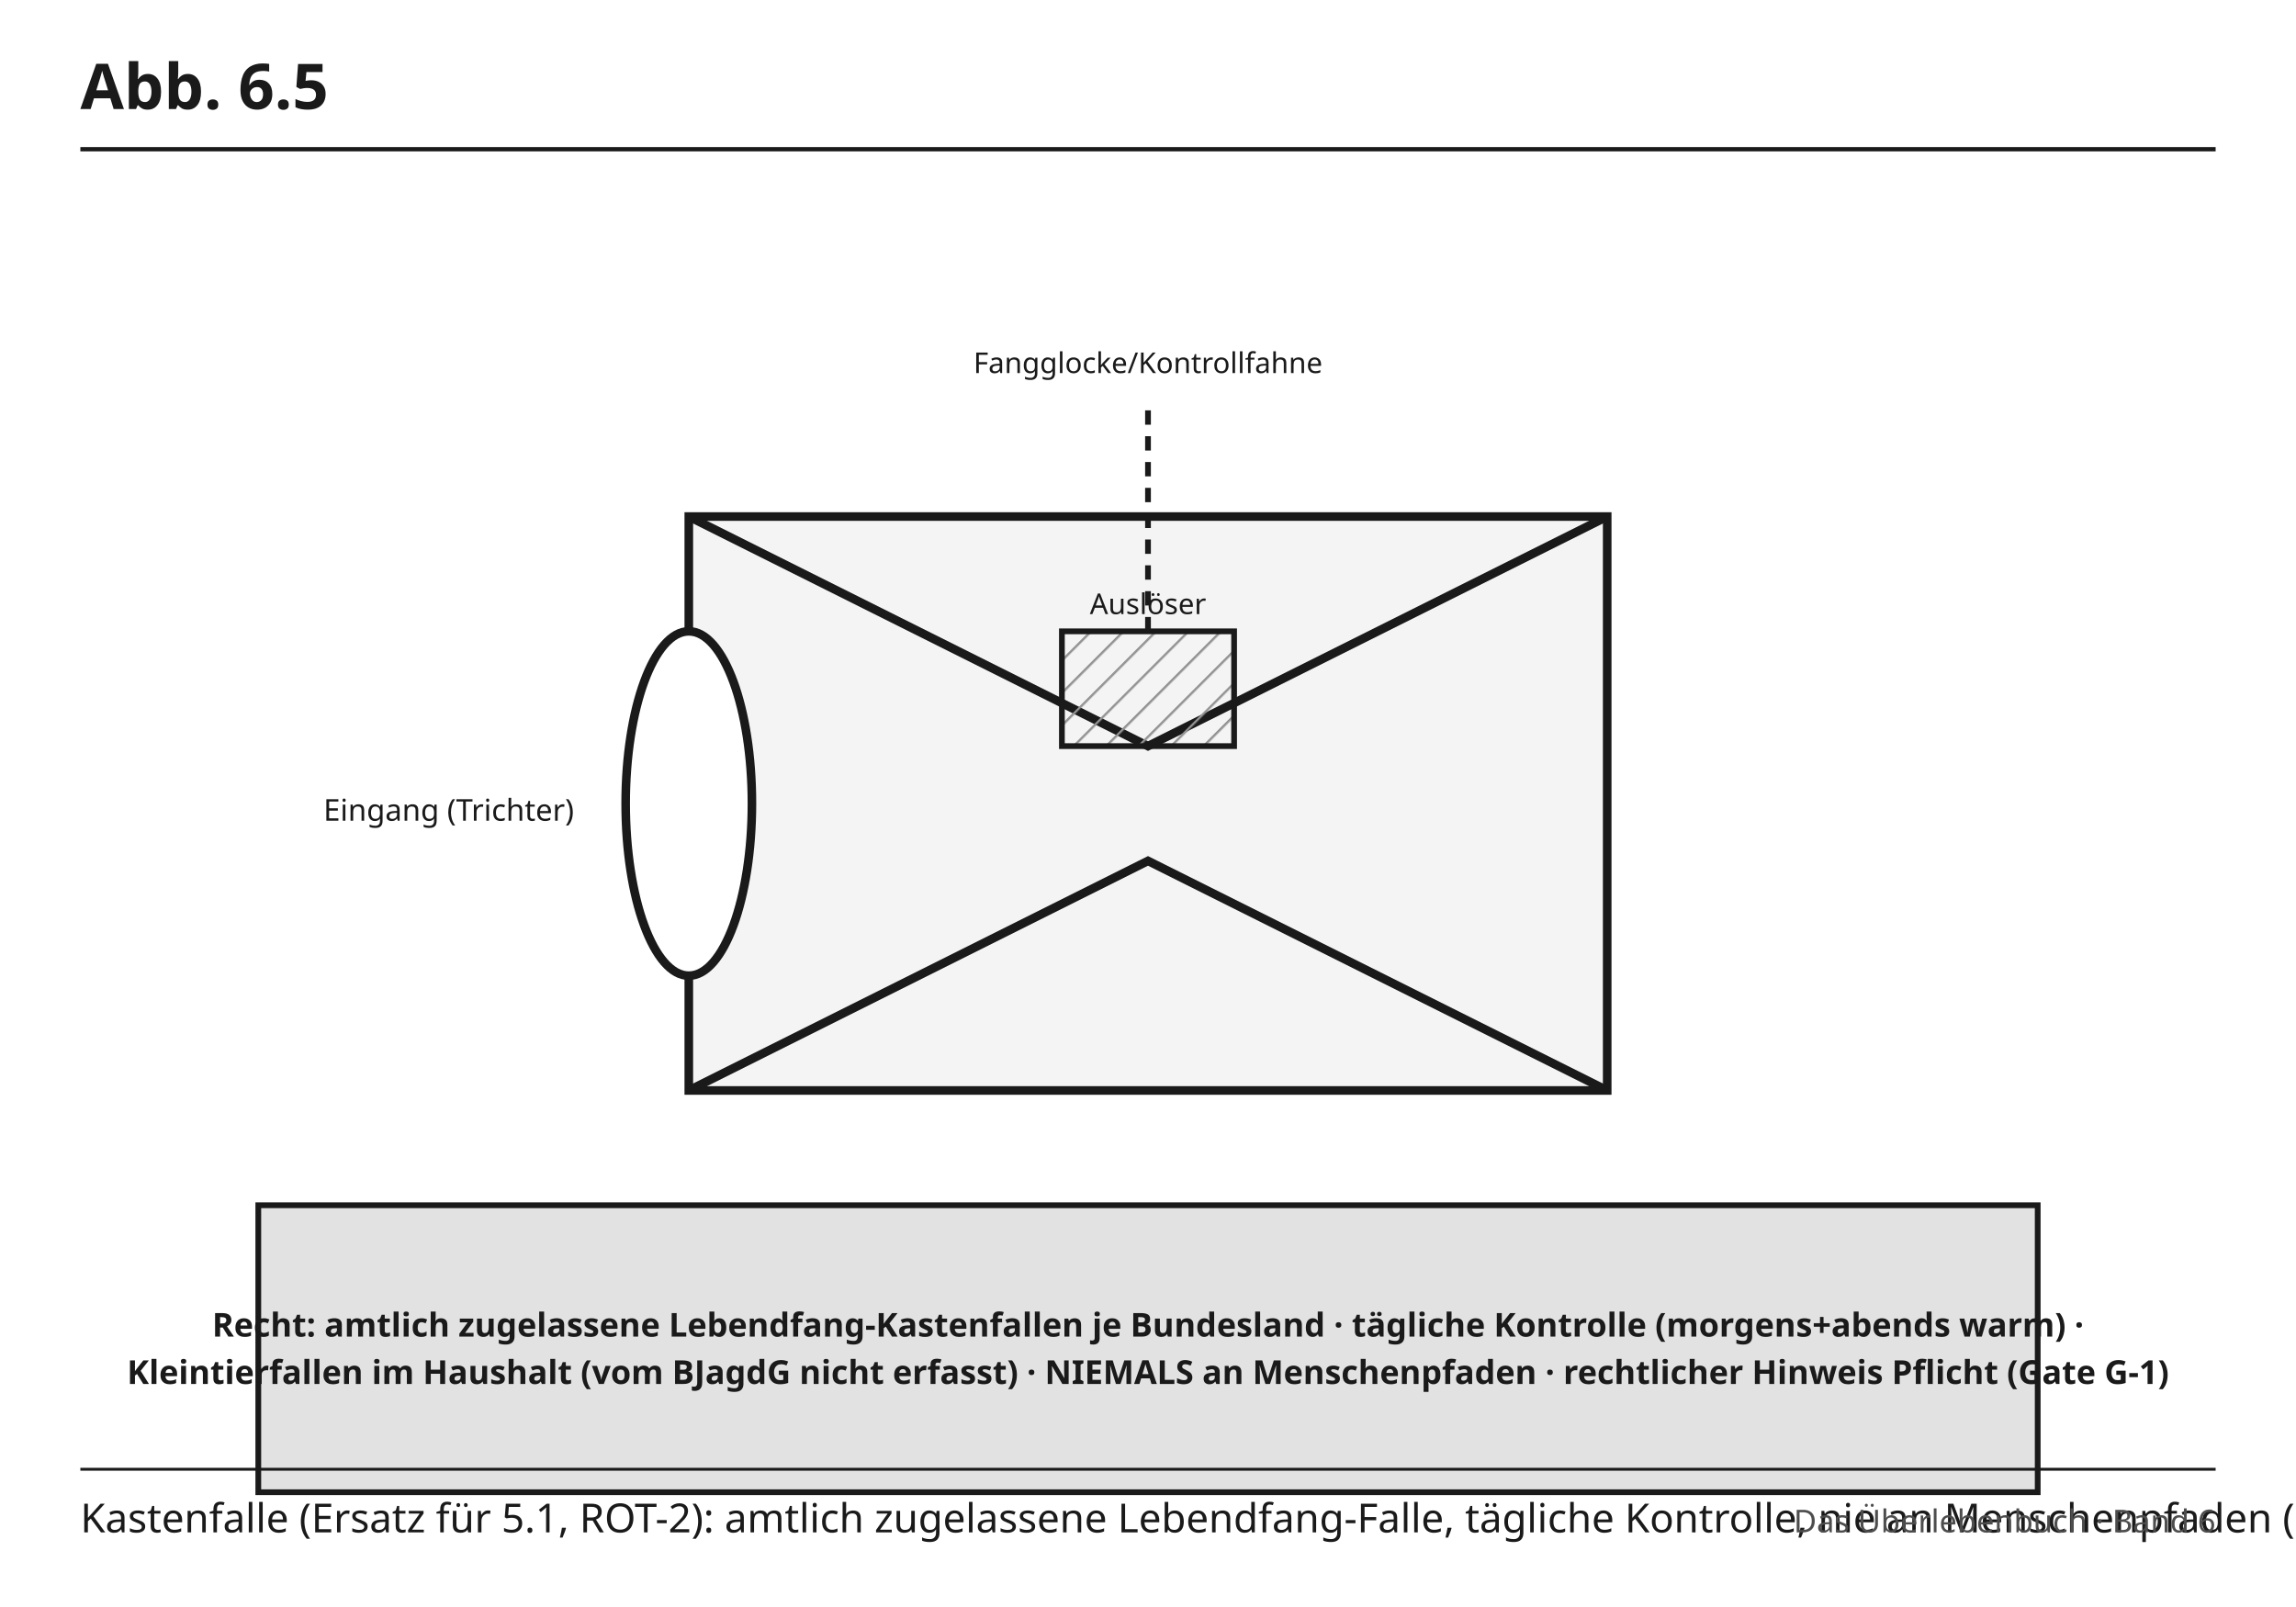
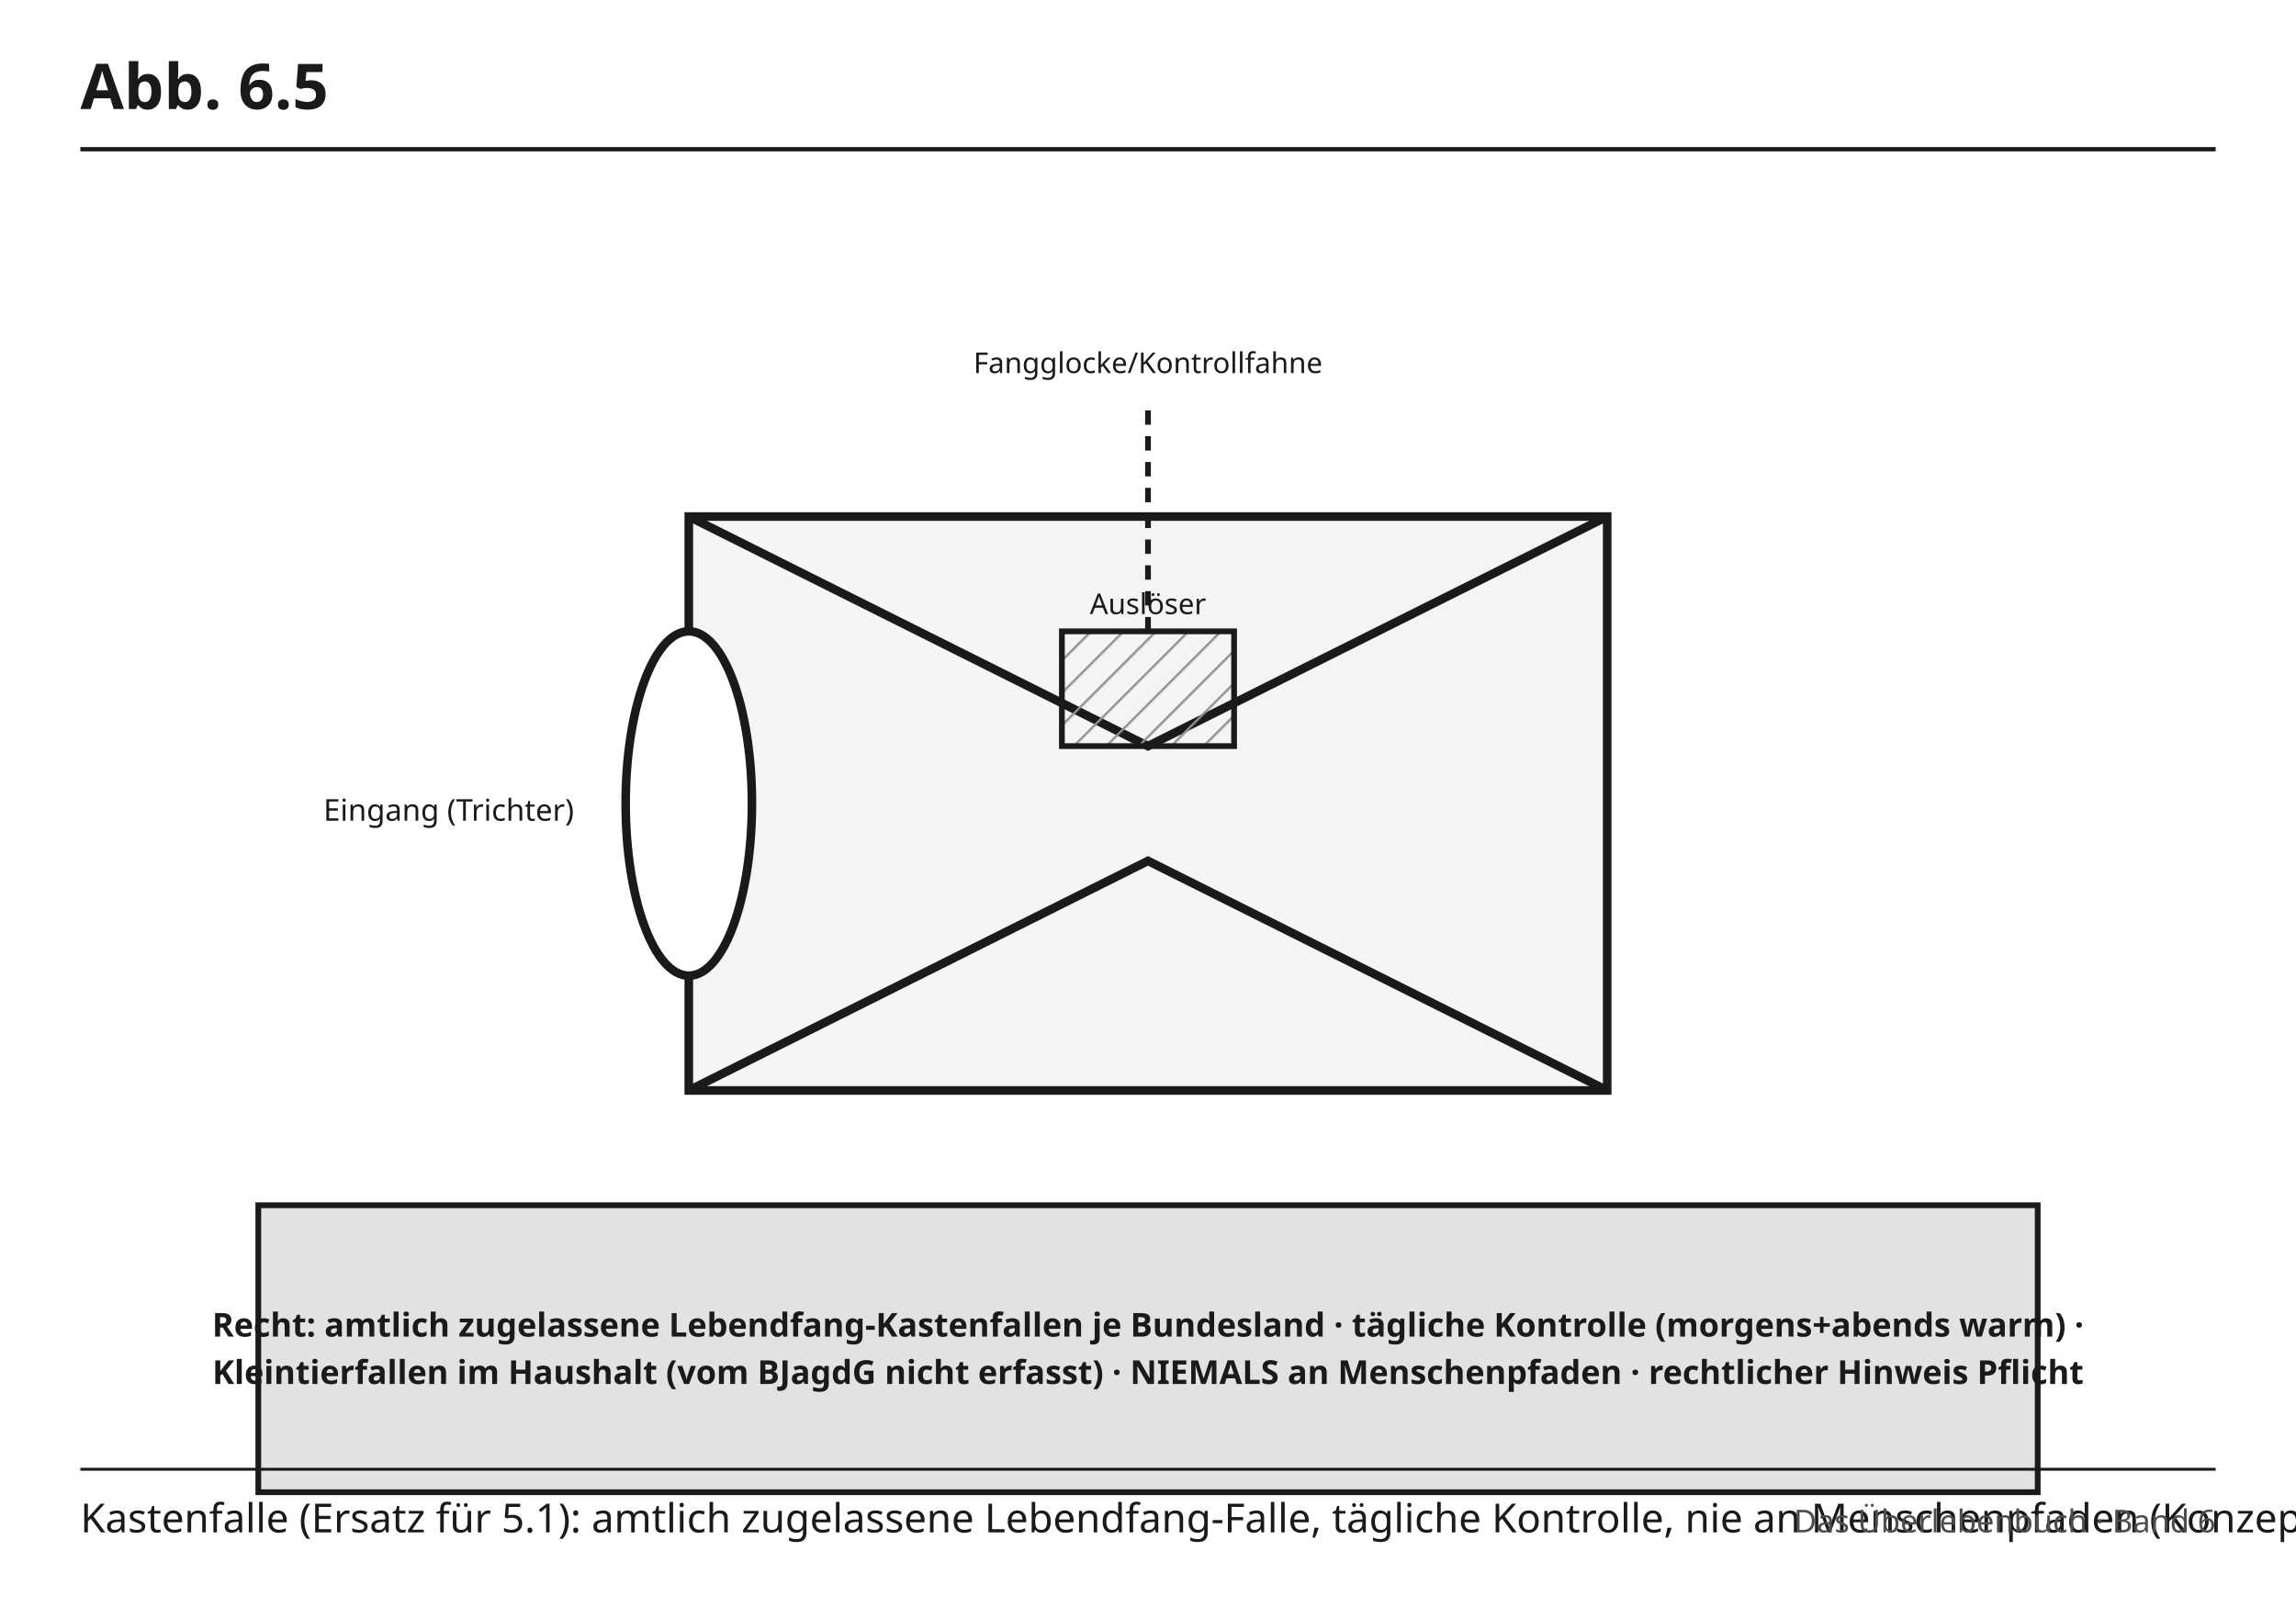
- <svg xmlns="http://www.w3.org/2000/svg" viewBox="0 0 800 560" role="img" aria-label="Abb. 6.5 – Kastenfalle (Ersatz für 5.1, ROT-2): amtlich zugelassene Lebendfang-Falle, tägliche Kontrolle, nie an Menschenpfaden (Konzept 5.1a).">
+ <svg xmlns="http://www.w3.org/2000/svg" viewBox="0 0 800 560" role="img" aria-label="Abb. 6.5 – Kastenfalle (Ersatz für 5.1): amtlich zugelassene Lebendfang-Falle, tägliche Kontrolle, nie an Menschenpfaden (Konzept 5.1a).">
  <defs>
    <marker id="ah" markerWidth="10" markerHeight="8" refX="9" refY="4" orient="auto">
      <path d="M0 0 L10 4 L0 8 z" fill="#1a1a1a" />
    </marker>
    <marker id="ahs" markerWidth="10" markerHeight="8" refX="1" refY="4" orient="auto">
      <path d="M10 0 L0 4 L10 8 z" fill="#1a1a1a" />
    </marker>
    <pattern id="hatch" width="8" height="8" patternTransform="rotate(45)" patternUnits="userSpaceOnUse">
      <line x1="0" y1="0" x2="0" y2="8" stroke="#8c8c8c" stroke-width="1.6" />
    </pattern>
    <pattern id="cross" width="8" height="8" patternUnits="userSpaceOnUse">
      <path d="M0 0 L8 8 M8 0 L0 8" stroke="#bfbfbf" stroke-width="1" />
    </pattern>
    <pattern id="dots" width="7" height="7" patternUnits="userSpaceOnUse">
      <circle cx="2" cy="2" r="1.4" fill="#8c8c8c" />
    </pattern>
  </defs>
  <rect x="0" y="0" width="800" height="560" fill="#ffffff" />
  <text x="28" y="38" font-family="sans-serif" font-size="22" text-anchor="start" font-weight="bold" fill="#1a1a1a">Abb. 6.5</text>
  <line x1="28" y1="52" x2="772" y2="52" stroke="#1a1a1a" stroke-width="1.5" />
  <rect x="240" y="180" width="320" height="200" fill="#f4f4f4" stroke="#1a1a1a" stroke-width="3" />
  <path d="M240 180 L400 260 L560 180" fill="none" stroke="#1a1a1a" stroke-width="3" />
  <path d="M240 380 L400 300 L560 380" fill="none" stroke="#1a1a1a" stroke-width="3" />
  <ellipse cx="240" cy="280" rx="22" ry="60" fill="#ffffff" stroke="#1a1a1a" stroke-width="3" />
  <text x="200" y="286" font-family="sans-serif" font-size="10.5" text-anchor="end" font-weight="normal" fill="#1a1a1a">Eingang (Trichter)</text>
  <rect x="370" y="220" width="60" height="40" fill="url(#hatch)" stroke="#1a1a1a" stroke-width="2" />
  <text x="400" y="214" font-family="sans-serif" font-size="10" text-anchor="middle" font-weight="normal" fill="#1a1a1a">Auslöser</text>
  <line x1="400" y1="220" x2="400" y2="140" stroke="#1a1a1a" stroke-width="2" stroke-dasharray="5 4" />
  <text x="400" y="130" font-family="sans-serif" font-size="10" text-anchor="middle" font-weight="normal" fill="#1a1a1a">Fangglocke/Kontrollfahne</text>
  <rect x="90" y="420" width="620" height="100" fill="#e2e2e2" stroke="#1a1a1a" stroke-width="2" />
  <text x="400" y="465.775" font-family="sans-serif" font-size="11.5" text-anchor="middle" font-weight="bold" fill="#1a1a1a">Recht: amtlich zugelassene Lebendfang-Kastenfallen je Bundesland · tägliche Kontrolle (morgens+abends warm) ·</text>
-   <text x="400" y="482.275" font-family="sans-serif" font-size="11.5" text-anchor="middle" font-weight="bold" fill="#1a1a1a">Kleintierfallen im Haushalt (vom BJagdG nicht erfasst) · NIEMALS an Menschenpfaden · rechtlicher Hinweis Pflicht (Gate G-1)</text>
+   <text x="400" y="482.275" font-family="sans-serif" font-size="11.5" text-anchor="middle" font-weight="bold" fill="#1a1a1a">Kleintierfallen im Haushalt (vom BJagdG nicht erfasst) · NIEMALS an Menschenpfaden · rechtlicher Hinweis Pflicht</text>
  <line x1="28" y1="512" x2="772" y2="512" stroke="#1a1a1a" stroke-width="1" />
-   <text x="28" y="534" font-family="sans-serif" font-size="14" text-anchor="start" font-weight="normal" fill="#1a1a1a">Kastenfalle (Ersatz für 5.1, ROT-2): amtlich zugelassene Lebendfang-Falle, tägliche Kontrolle, nie an Menschenpfaden (Konzept 5.1a).</text>
+   <text x="28" y="534" font-family="sans-serif" font-size="14" text-anchor="start" font-weight="normal" fill="#1a1a1a">Kastenfalle (Ersatz für 5.1): amtlich zugelassene Lebendfang-Falle, tägliche Kontrolle, nie an Menschenpfaden (Konzept 5.1a).</text>
  <text x="772" y="534" font-family="sans-serif" font-size="11" text-anchor="end" font-weight="normal" fill="#4d4d4d">Das Überlebenbuch · Band 6</text>
</svg>
